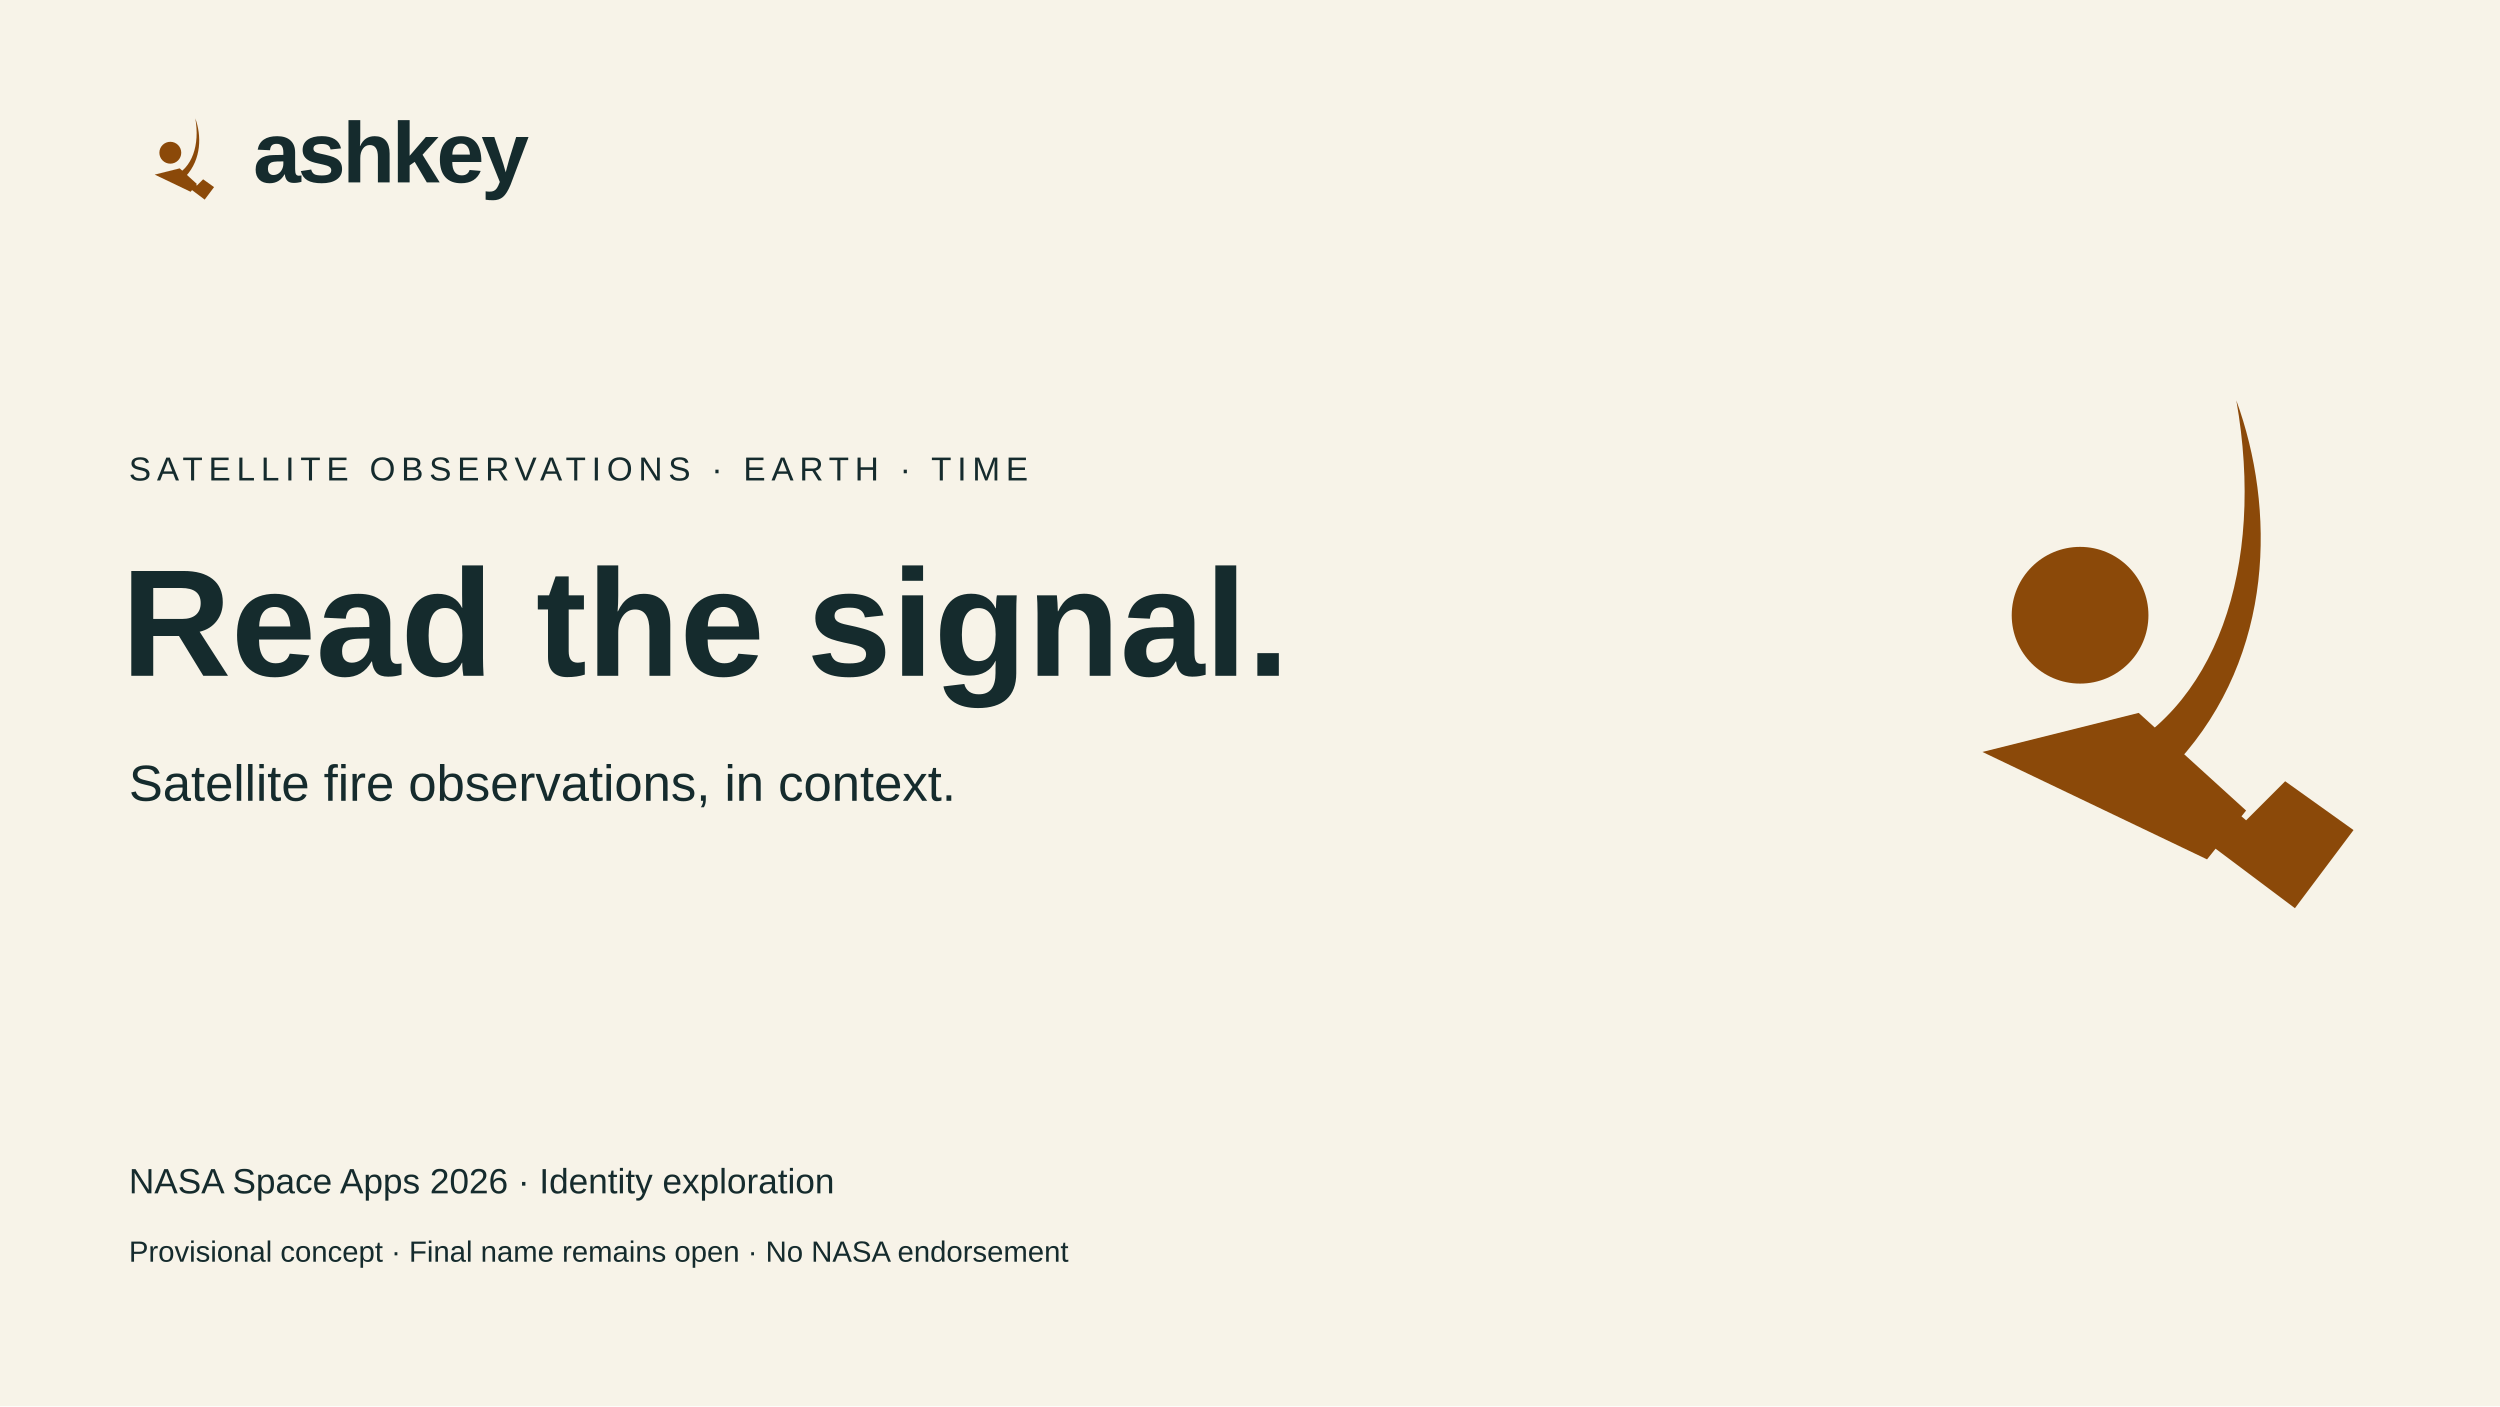
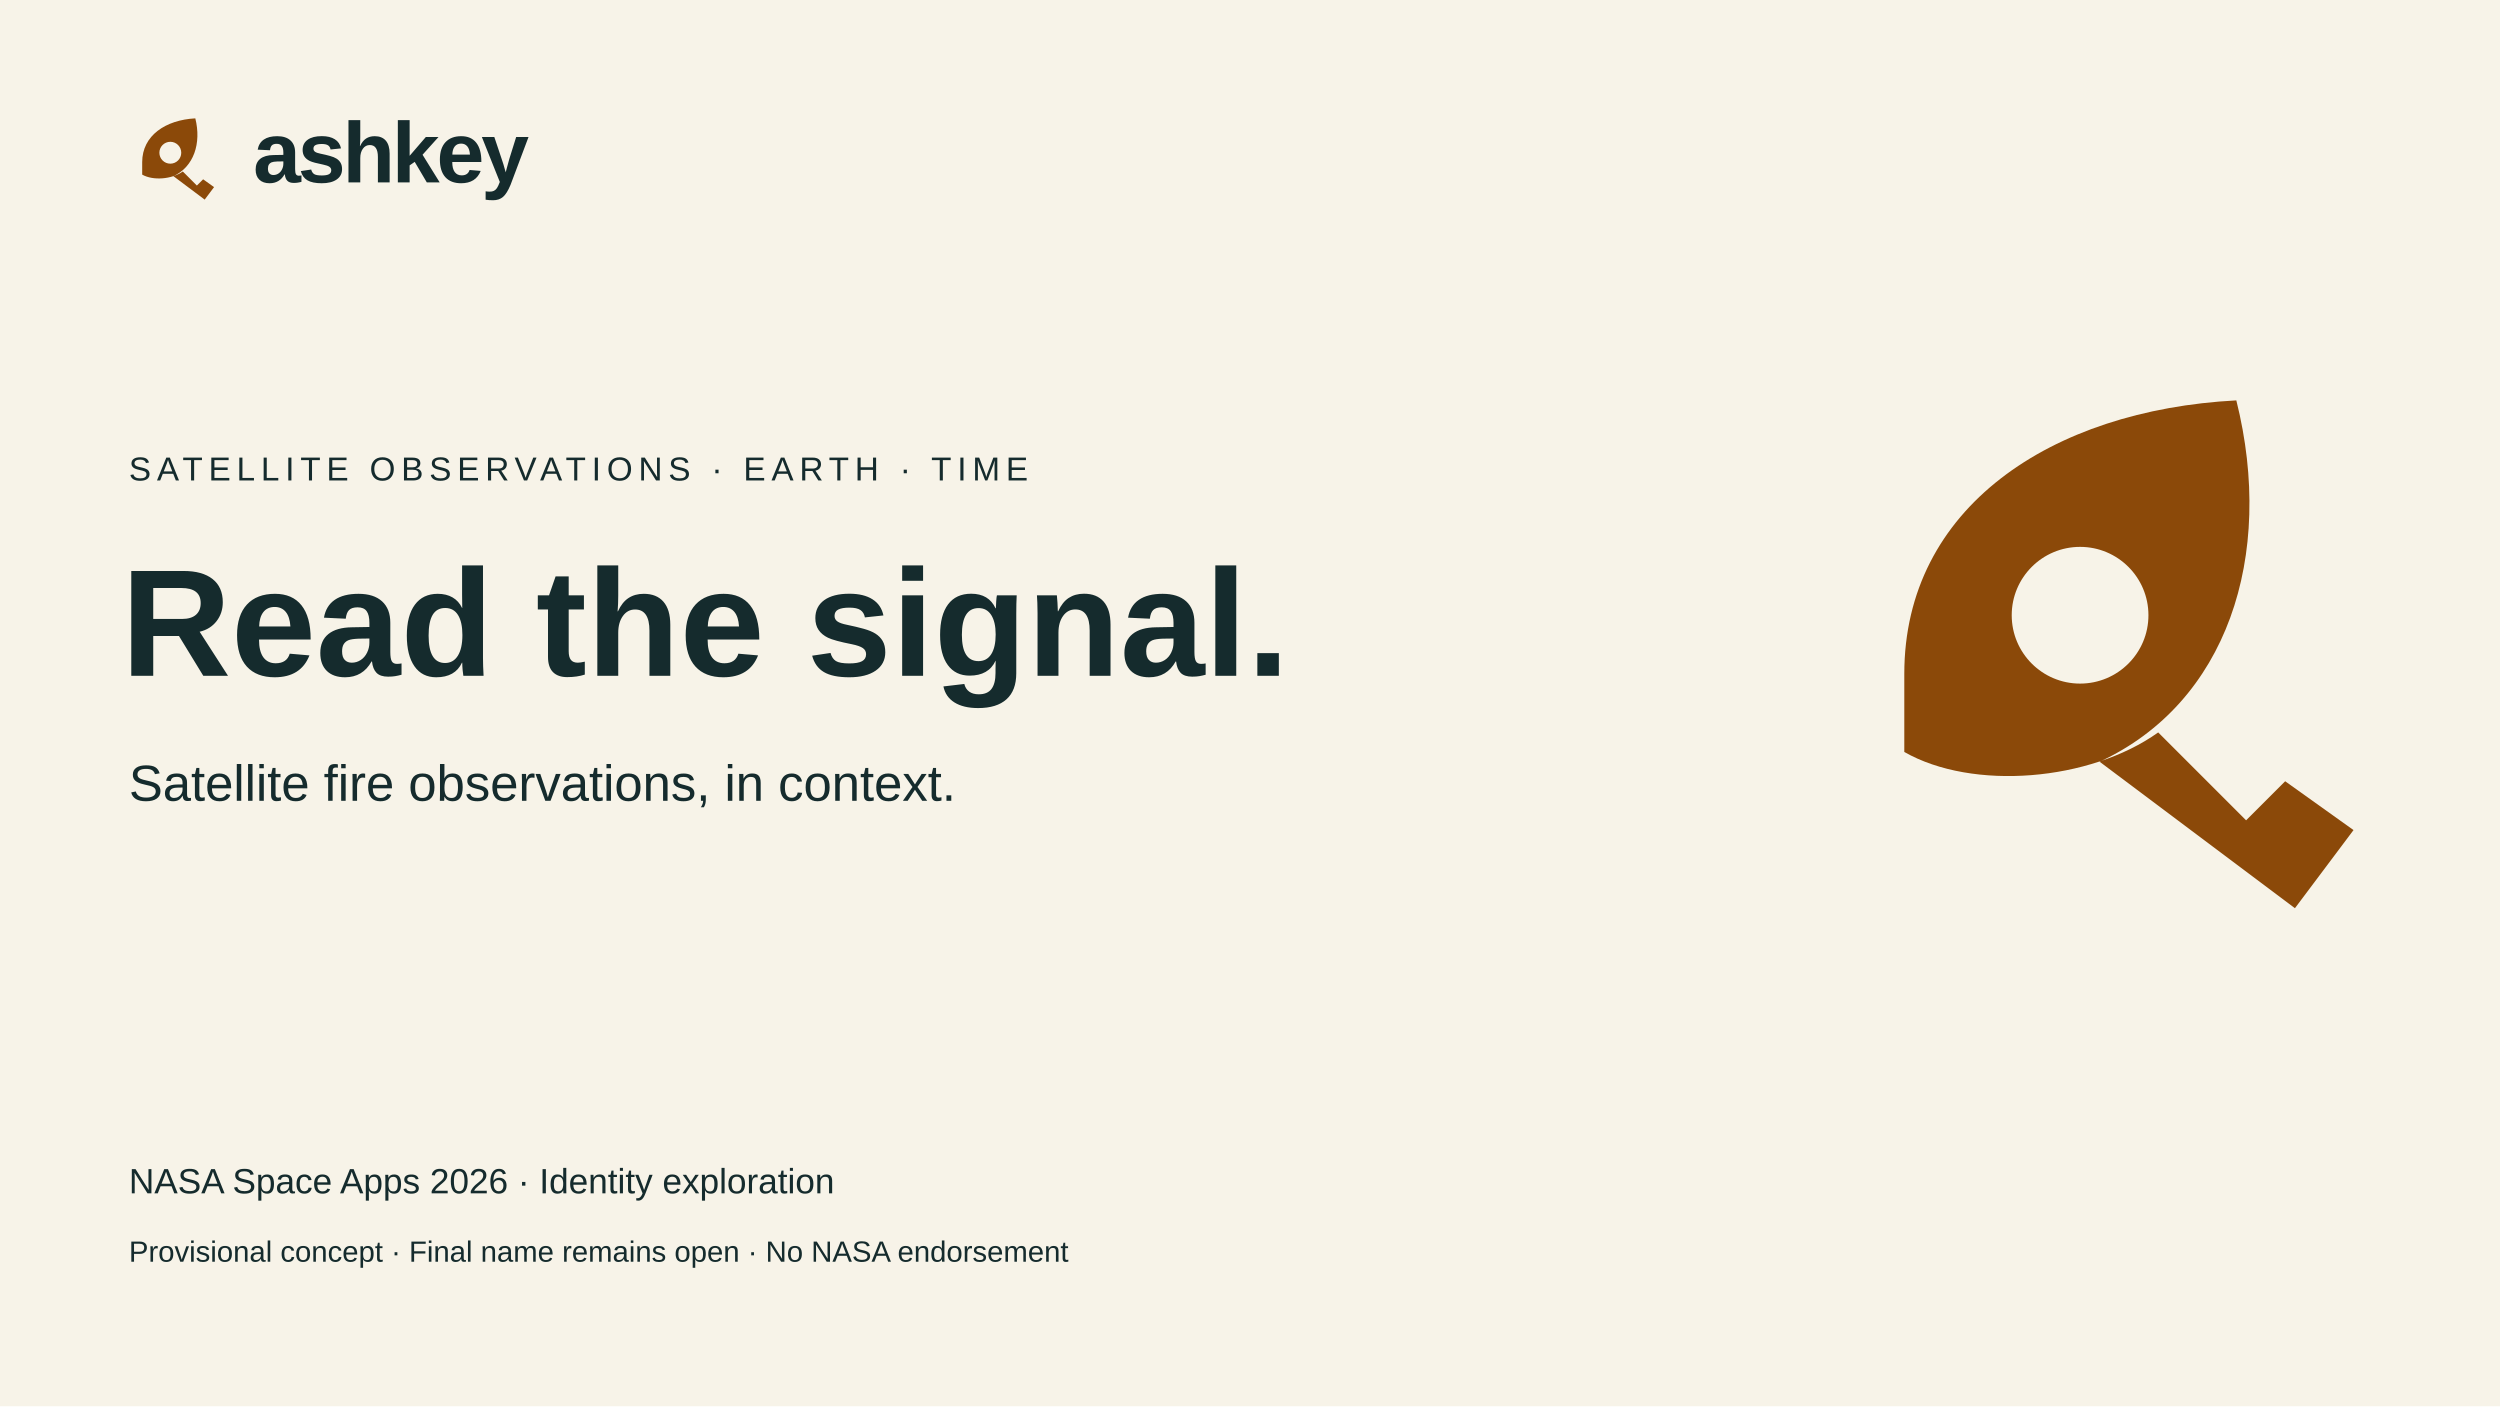
<svg xmlns="http://www.w3.org/2000/svg" width="1280" height="720" viewBox="0 0 1280 720" role="img" aria-label="Ashkey light pitch cover concept">
  <rect width="1280" height="720" fill="#f7f3e8" />
  <g transform="translate(64 55) scale(0.8)">
    <g transform="translate(0 0)">
-       <path fill="#8b4909" fill-rule="evenodd" d="M10 35C10 18 24 8 45 7C48 24 43 39 31 44L51 59L57 51L50 46L46 50L39 44C49 33 49 18 45 7C24 8 10 18 10 35ZM22 29a7 7 0 1 0 14 0a7 7 0 1 0-14 0Z" />
-       <path d="M19 43L35 39L46 49L42 54Z" fill="#8b4909" />
+       <path fill="#8b4909" fill-rule="evenodd" d="M11 35C11 18 26 8 45 7C49 23 44 38 31 44L51 59L57 51L50 46L46 50L37 41C30 46 18 47 11 43ZM22 29a7 7 0 1 0 14 0a7 7 0 1 0-14 0Z" />
    </g>
    <text x="82" y="48" fill="#152b2d" font-family="Arial, sans-serif" font-size="55" font-weight="600" letter-spacing="-2">ashkey</text>
  </g>
  <text x="66" y="246" fill="#152b2d" font-family="Arial,sans-serif" font-size="17" letter-spacing="3">SATELLITE OBSERVATIONS · EARTH · TIME</text>
  <text x="62" y="346" fill="#152b2d" font-family="Arial, sans-serif" font-size="78" font-weight="600">Read the signal.</text>
  <text x="66" y="410" fill="#152b2d" font-family="Arial,sans-serif" font-size="26">Satellite fire observations, in context.</text>
  <text x="66" y="611" fill="#152b2d" font-family="Arial,sans-serif" font-size="18">NASA Space Apps 2026 · Identity exploration</text>
  <text x="66" y="646" fill="#152b2d" font-family="Arial,sans-serif" font-size="15">Provisional concept · Final name remains open · No NASA endorsement</text>
  <g transform="translate(920 170) scale(5)">
-     <path fill="#8b4909" fill-rule="evenodd" d="M10 35C10 18 24 8 45 7C48 24 43 39 31 44L51 59L57 51L50 46L46 50L39 44C49 33 49 18 45 7C24 8 10 18 10 35ZM22 29a7 7 0 1 0 14 0a7 7 0 1 0-14 0Z" />
-     <path d="M19 43L35 39L46 49L42 54Z" fill="#8b4909" />
+     <path fill="#8b4909" fill-rule="evenodd" d="M11 35C11 18 26 8 45 7C49 23 44 38 31 44L51 59L57 51L50 46L46 50L37 41C30 46 18 47 11 43ZM22 29a7 7 0 1 0 14 0a7 7 0 1 0-14 0Z" />
  </g>
</svg>
